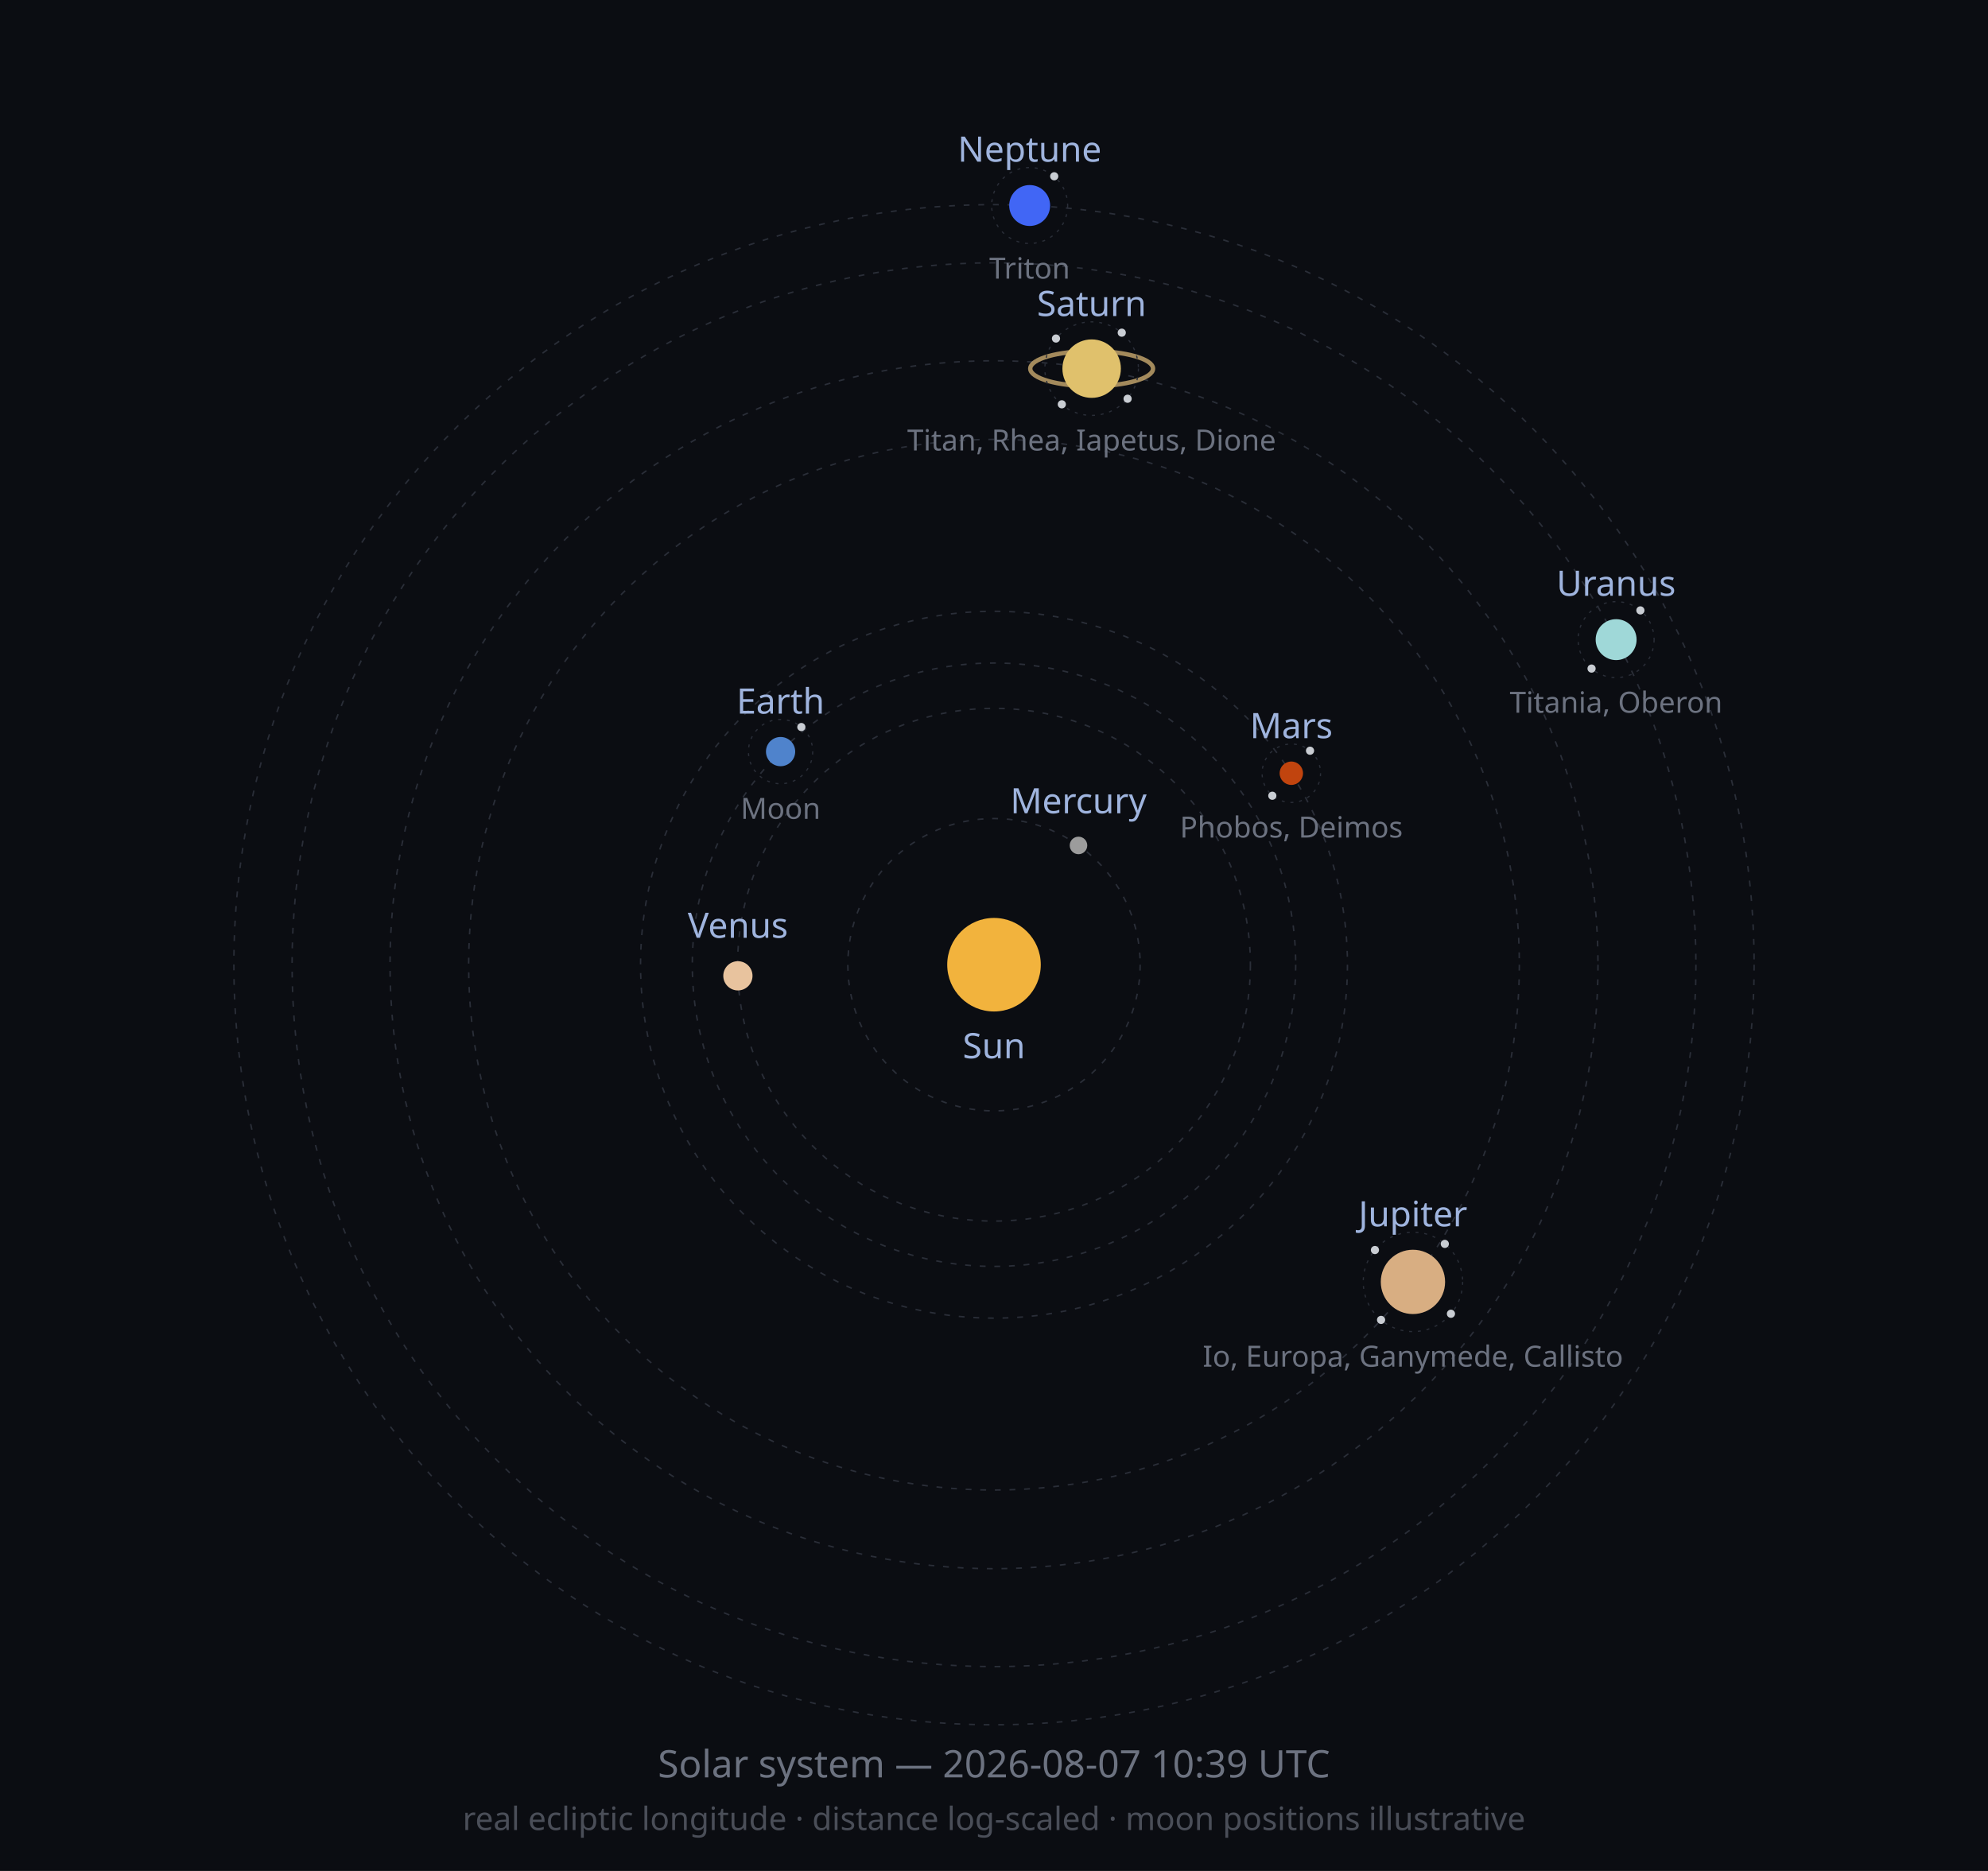
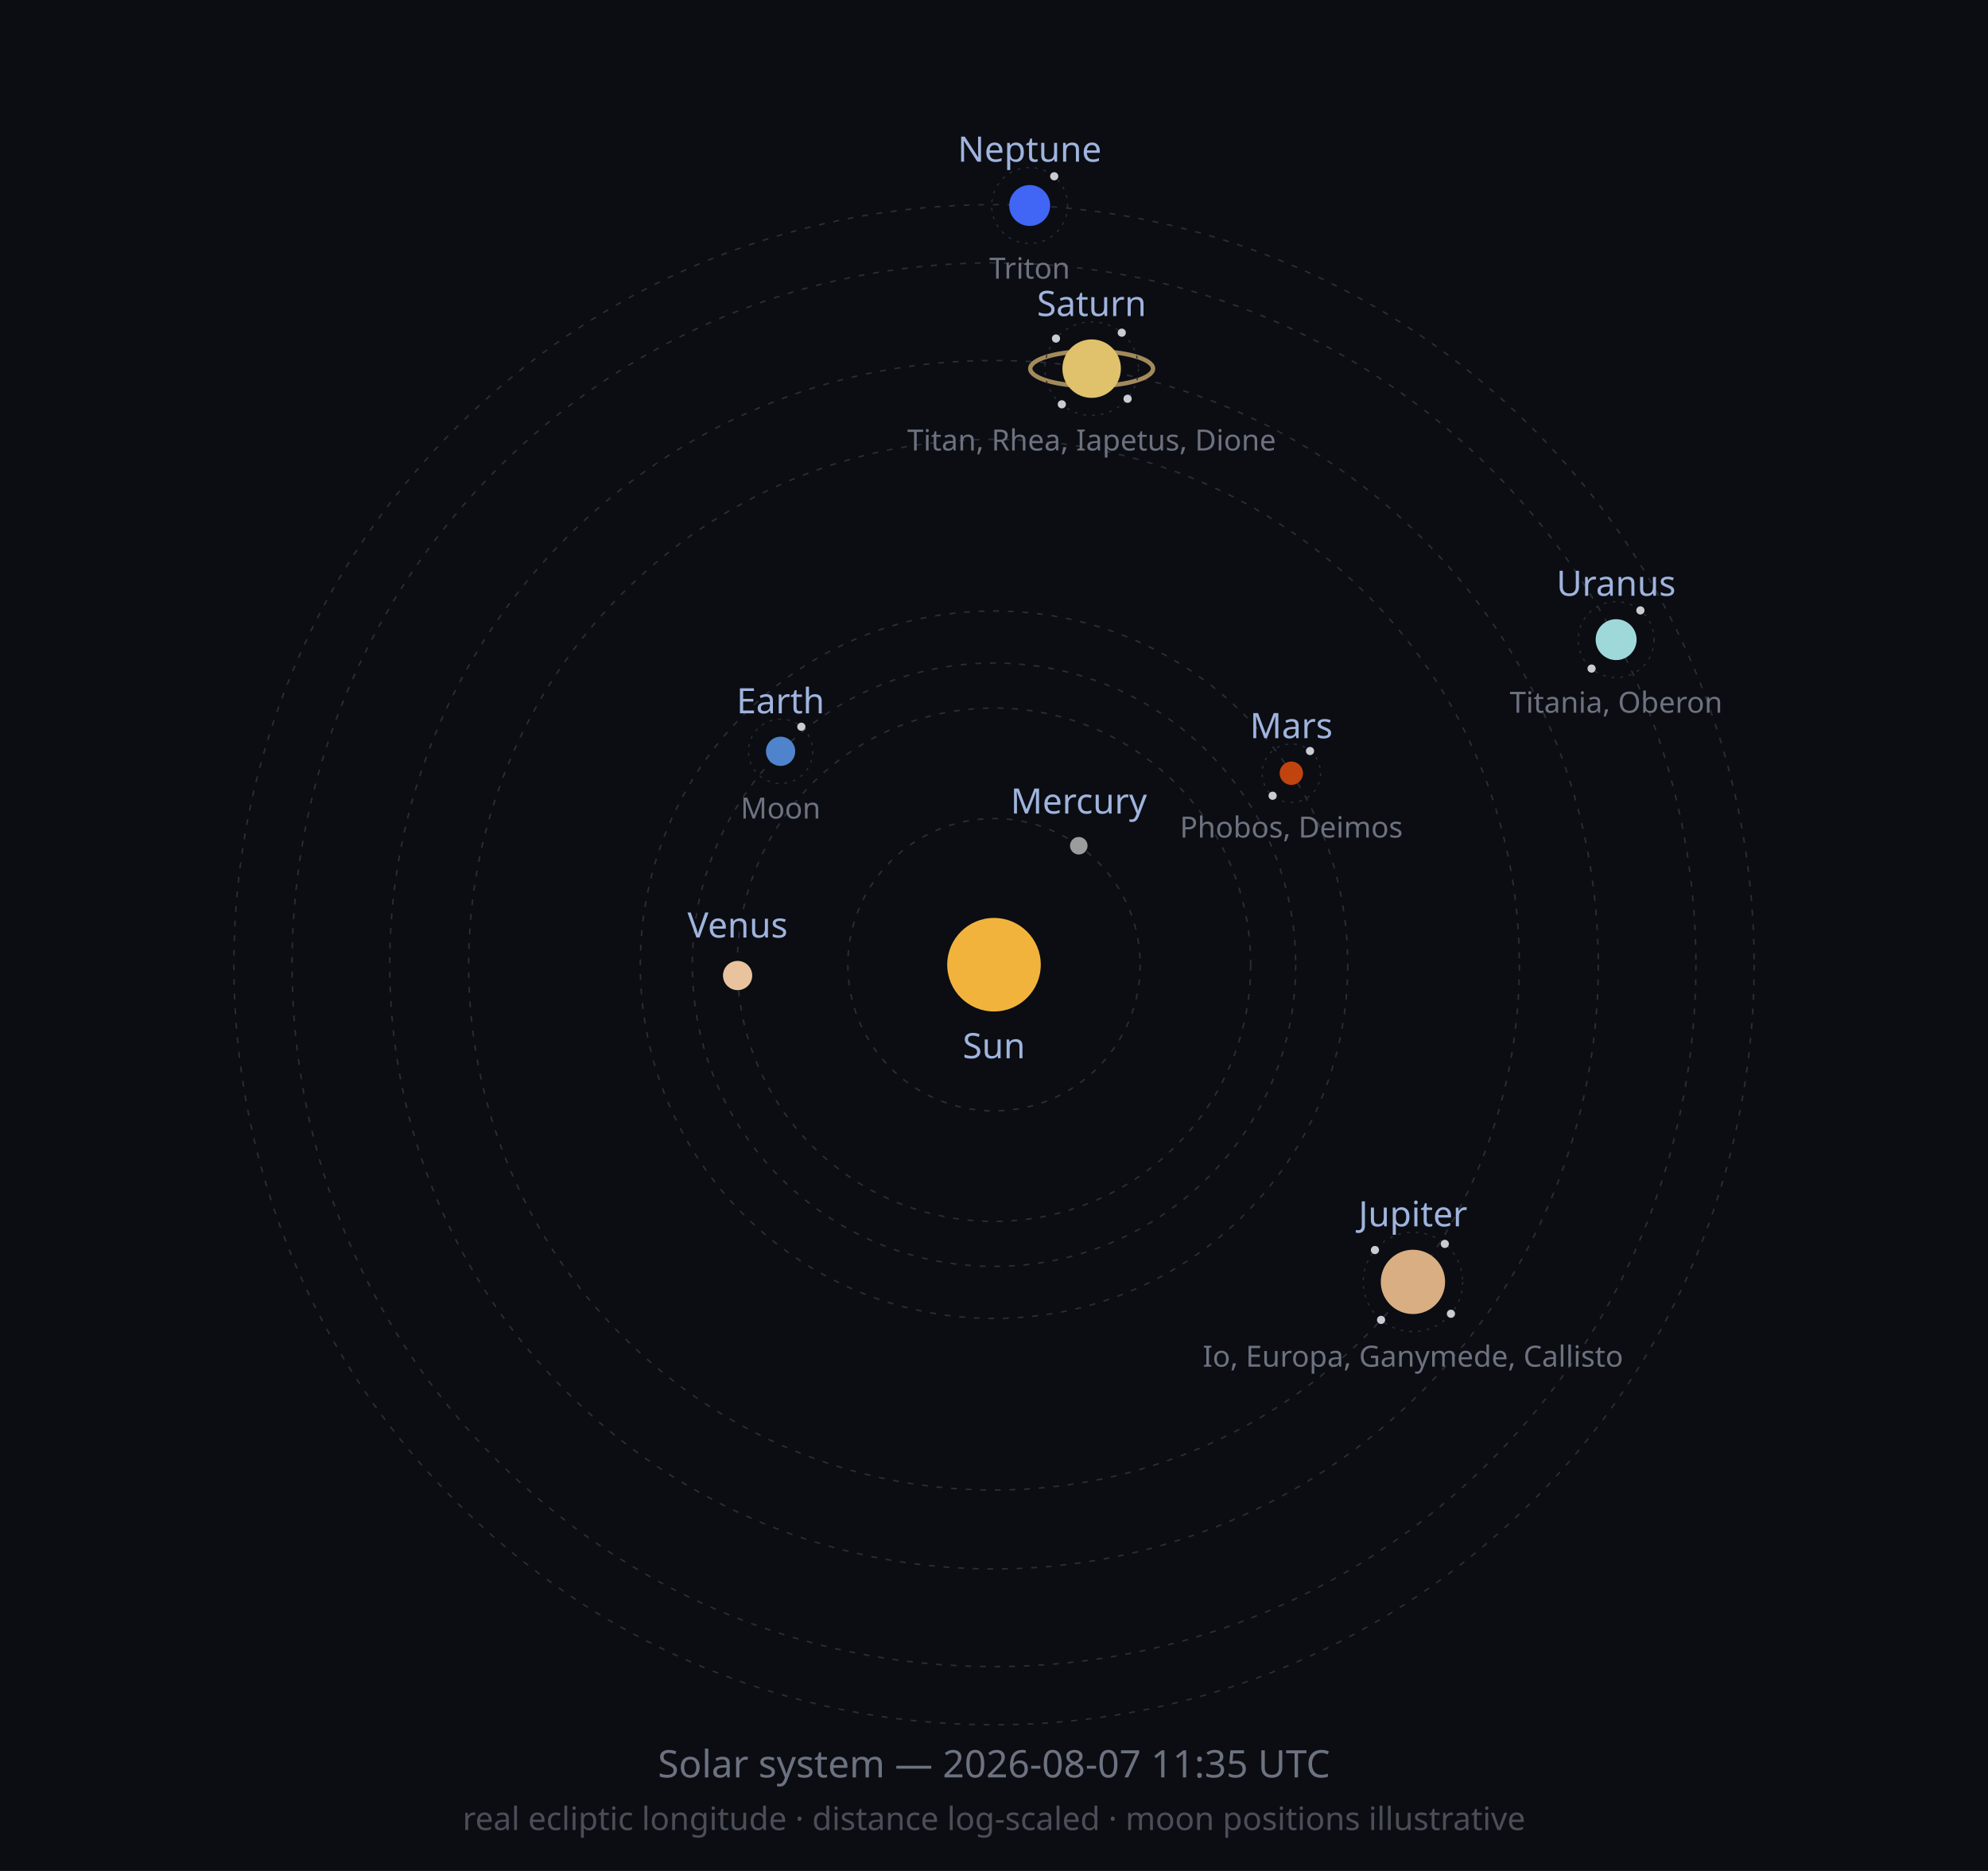
<svg xmlns="http://www.w3.org/2000/svg" width="680" height="640" viewBox="0 0 680 640" role="img">
  <defs>
    <marker id="arrow" viewBox="0 0 10 10" refX="8" refY="5" markerWidth="6" markerHeight="6" orient="auto-start-reverse">
      <path d="M2 1L8 5L2 9" fill="none" stroke="context-stroke" stroke-width="1.5" stroke-linecap="round" stroke-linejoin="round" />
    </marker>
  </defs>
  <style>
  .orbit { fill: none; stroke: #2A2E38; stroke-width: 0.5; stroke-dasharray: 2 3; }
  .moonorbit { fill: none; stroke: #2A2E38; stroke-width: 0.4; stroke-dasharray: 1 2; }
  .lbl { font-family: sans-serif; font-size: 12px; fill: #9FB4DE; }
  .moonlbl { font-family: sans-serif; font-size: 10px; fill: #6C7280; }
</style>
  <rect width="680" height="640" fill="#0B0D12" />
  <circle class="orbit" cx="340" cy="330" r="50.0" />
-   <circle class="orbit" cx="340" cy="330" r="87.7" />
+   <circle class="orbit" cx="340" cy="330" r="87.8" />
  <circle class="orbit" cx="340" cy="330" r="103.2" />
-   <circle class="orbit" cx="340" cy="330" r="120.9" />
+   <circle class="orbit" cx="340" cy="330" r="121.0" />
  <circle class="orbit" cx="340" cy="330" r="179.7" />
-   <circle class="orbit" cx="340" cy="330" r="206.6" />
+   <circle class="orbit" cx="340" cy="330" r="206.7" />
  <circle class="orbit" cx="340" cy="330" r="240.1" />
  <circle class="orbit" cx="340" cy="330" r="260.0" />
  <circle cx="340" cy="330" r="16" fill="#F2B33D" />
  <text class="lbl" x="340" y="362" text-anchor="middle">Sun</text>
-   <circle cx="368.9" cy="289.2" r="3" fill="#9C9C9C" />
-   <text class="lbl" x="368.9" y="278.2" text-anchor="middle">Mercury</text>
-   <circle cx="252.4" cy="333.8" r="5" fill="#E8C39E" />
-   <text class="lbl" x="252.4" y="320.8" text-anchor="middle">Venus</text>
-   <circle cx="267.0" cy="257.1" r="5" fill="#4F83CC" />
-   <circle class="moonorbit" cx="267.0" cy="257.1" r="11" />
-   <circle cx="274.1" cy="248.7" r="1.4" fill="#C9CDD3" />
-   <text class="moonlbl" x="267.0" y="280.1" text-anchor="middle">Moon</text>
-   <text class="lbl" x="267.0" y="244.1" text-anchor="middle">Earth</text>
+   <circle cx="369.0" cy="289.3" r="3" fill="#9C9C9C" />
+   <text class="lbl" x="369.0" y="278.3" text-anchor="middle">Mercury</text>
+   <circle cx="252.3" cy="333.7" r="5" fill="#E8C39E" />
+   <text class="lbl" x="252.3" y="320.7" text-anchor="middle">Venus</text>
+   <circle cx="267.0" cy="257.0" r="5" fill="#4F83CC" />
+   <circle class="moonorbit" cx="267.0" cy="257.0" r="11" />
+   <circle cx="274.1" cy="248.6" r="1.4" fill="#C9CDD3" />
+   <text class="moonlbl" x="267.0" y="280.0" text-anchor="middle">Moon</text>
+   <text class="lbl" x="267.0" y="244.0" text-anchor="middle">Earth</text>
  <circle cx="441.7" cy="264.5" r="4" fill="#C1440E" />
  <circle class="moonorbit" cx="441.7" cy="264.5" r="10" />
-   <circle cx="448.1" cy="256.8" r="1.4" fill="#C9CDD3" />
-   <circle cx="435.2" cy="272.2" r="1.4" fill="#C9CDD3" />
+   <circle cx="448.1" cy="256.9" r="1.4" fill="#C9CDD3" />
+   <circle cx="435.3" cy="272.2" r="1.4" fill="#C9CDD3" />
  <text class="moonlbl" x="441.7" y="286.5" text-anchor="middle">Phobos, Deimos</text>
  <text class="lbl" x="441.7" y="252.5" text-anchor="middle">Mars</text>
  <circle cx="483.3" cy="438.5" r="11" fill="#D8AE82" />
  <circle class="moonorbit" cx="483.3" cy="438.5" r="17" />
  <circle cx="494.2" cy="425.5" r="1.4" fill="#C9CDD3" />
  <circle cx="496.3" cy="449.4" r="1.4" fill="#C9CDD3" />
  <circle cx="472.4" cy="451.5" r="1.4" fill="#C9CDD3" />
  <circle cx="470.3" cy="427.6" r="1.4" fill="#C9CDD3" />
  <text class="moonlbl" x="483.3" y="467.5" text-anchor="middle">Io, Europa, Ganymede, Callisto</text>
  <text class="lbl" x="483.3" y="419.5" text-anchor="middle">Jupiter</text>
  <ellipse cx="373.4" cy="126.1" rx="21.0" ry="6.0" fill="none" stroke="#C9A96E" stroke-width="1.5" opacity="0.8" />
  <circle cx="373.4" cy="126.1" r="10" fill="#E0C16C" />
  <circle class="moonorbit" cx="373.4" cy="126.1" r="16" />
  <circle cx="383.7" cy="113.8" r="1.4" fill="#C9CDD3" />
  <circle cx="385.7" cy="136.4" r="1.4" fill="#C9CDD3" />
  <circle cx="363.2" cy="138.3" r="1.4" fill="#C9CDD3" />
  <circle cx="361.2" cy="115.8" r="1.4" fill="#C9CDD3" />
  <text class="moonlbl" x="373.4" y="154.1" text-anchor="middle">Titan, Rhea, Iapetus, Dione</text>
  <text class="lbl" x="373.4" y="108.1" text-anchor="middle">Saturn</text>
  <circle cx="552.8" cy="218.8" r="7" fill="#9FD8D8" />
  <circle class="moonorbit" cx="552.8" cy="218.8" r="13" />
  <circle cx="561.1" cy="208.8" r="1.4" fill="#C9CDD3" />
  <circle cx="544.4" cy="228.7" r="1.4" fill="#C9CDD3" />
  <text class="moonlbl" x="552.8" y="243.8" text-anchor="middle">Titania, Oberon</text>
  <text class="lbl" x="552.8" y="203.8" text-anchor="middle">Uranus</text>
  <circle cx="352.2" cy="70.3" r="7" fill="#4166F5" />
  <circle class="moonorbit" cx="352.2" cy="70.3" r="13" />
  <circle cx="360.6" cy="60.3" r="1.4" fill="#C9CDD3" />
  <text class="moonlbl" x="352.2" y="95.3" text-anchor="middle">Triton</text>
  <text class="lbl" x="352.2" y="55.3" text-anchor="middle">Neptune</text>
-   <text x="340" y="608" font-size="13" fill="#6C7280" text-anchor="middle" font-family="sans-serif">Solar system — 2026-08-07 10:39 UTC</text>
+   <text x="340" y="608" font-size="13" fill="#6C7280" text-anchor="middle" font-family="sans-serif">Solar system — 2026-08-07 11:35 UTC</text>
  <text x="340" y="626" font-size="11" fill="#4A4E58" text-anchor="middle" font-family="sans-serif">real ecliptic longitude · distance log-scaled · moon positions illustrative</text>
</svg>
